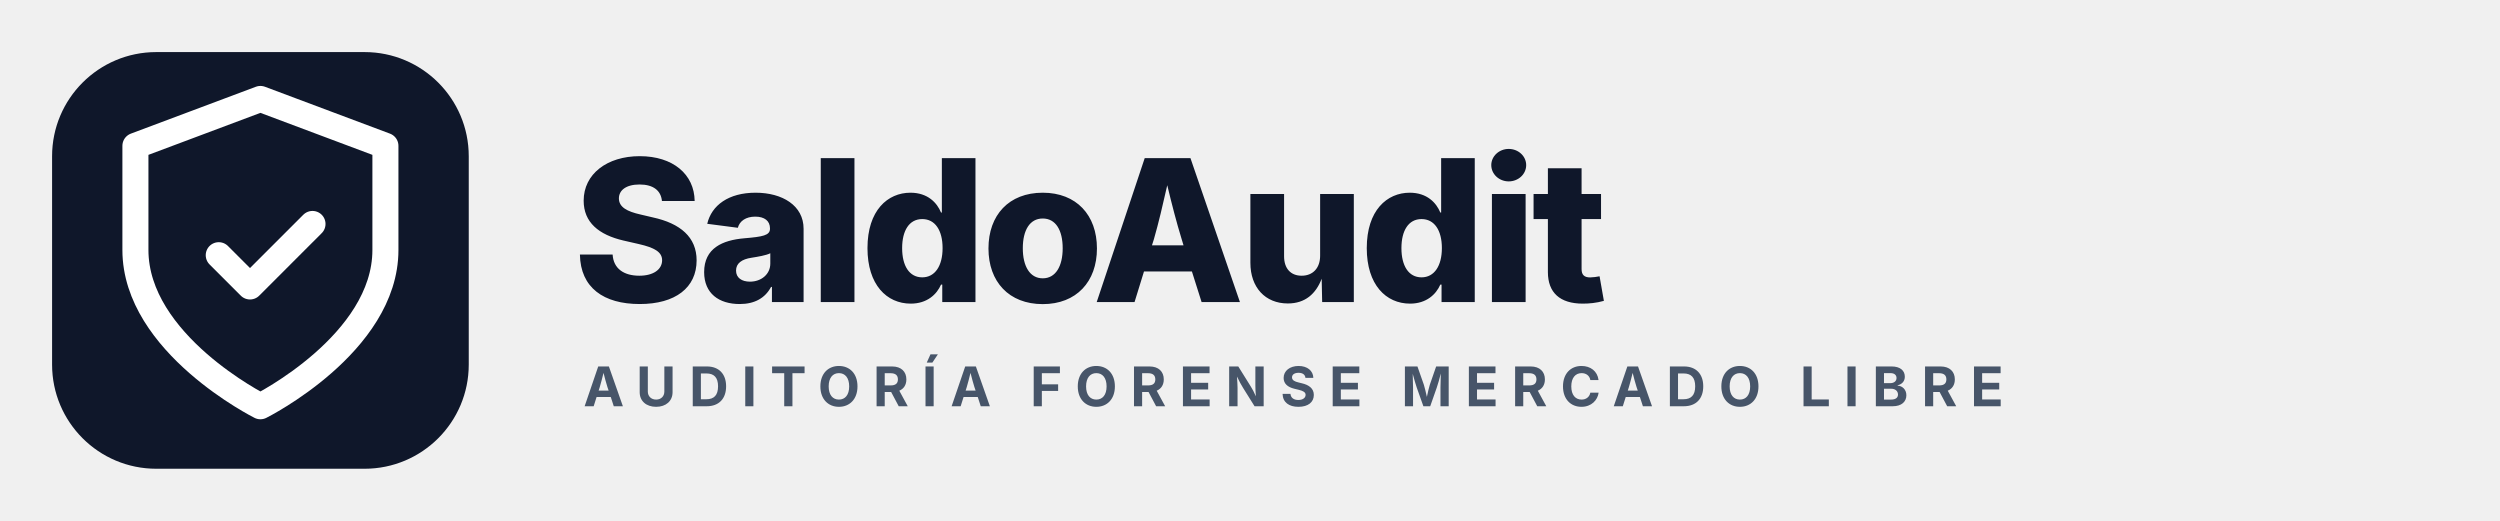
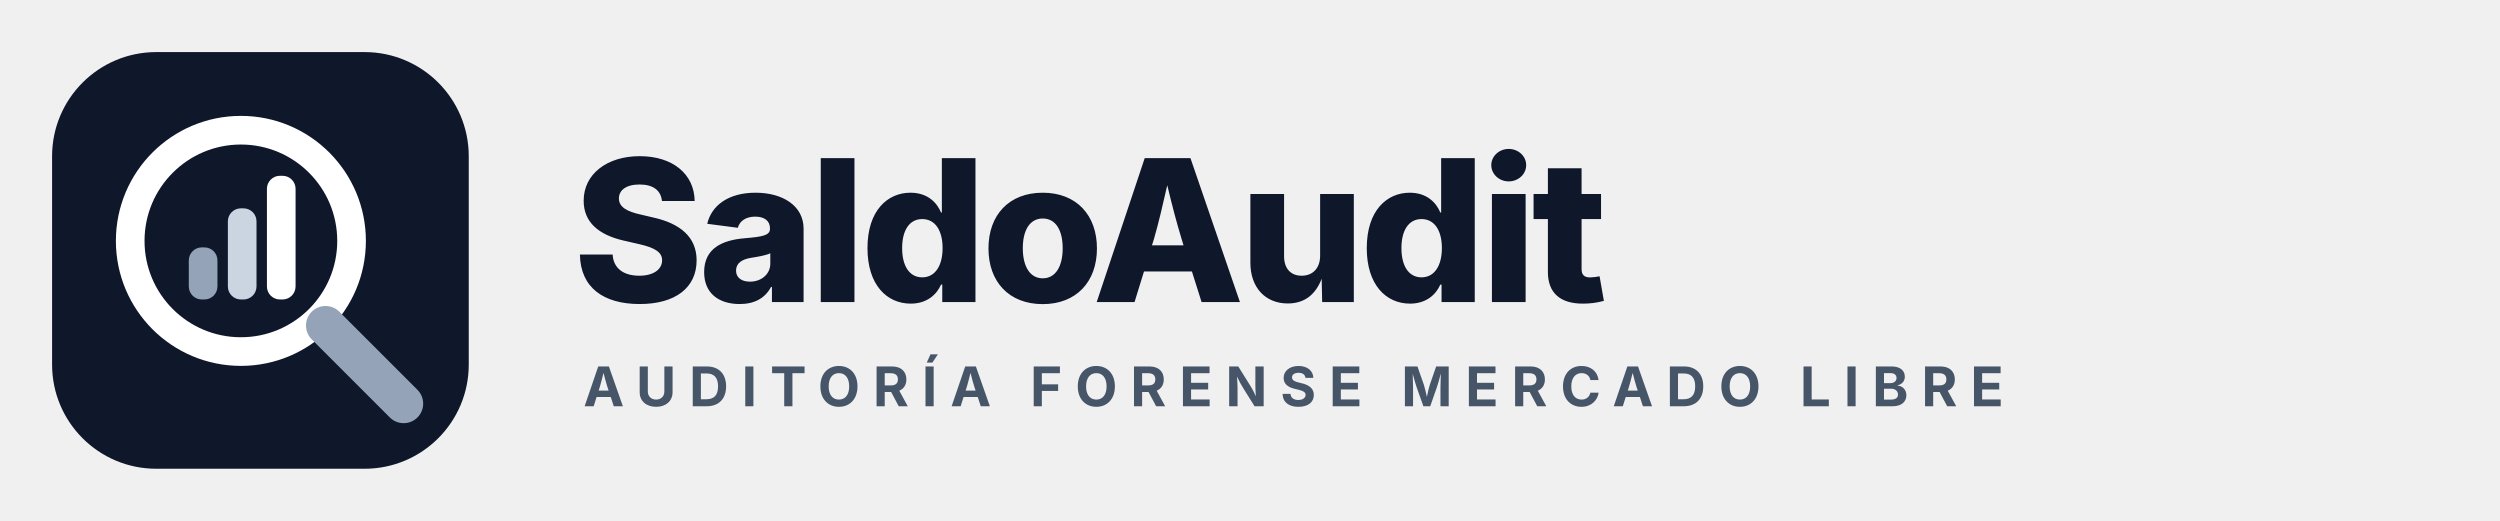
<svg xmlns="http://www.w3.org/2000/svg" viewBox="0 0 480 100" width="480" height="100">
-   <g transform="translate(10, 10)">
-     <rect width="80" height="80" rx="20" fill="#0F172A" />
-     <path d="M40 68s24-12 24-30V18L40 9 16 18v20c0 18 24 30 24 30z" fill="none" stroke="#FFFFFF" stroke-width="5" stroke-linecap="round" stroke-linejoin="round" />
-     <path d="m32 39 6 6 12-12" fill="none" stroke="#FFFFFF" stroke-width="5" stroke-linecap="round" stroke-linejoin="round" />
+   <g transform="translate(10, 10) scale(2.5)">
+     <rect width="32" height="32" rx="8" fill="#0F172A" />
+     <circle cx="14.5" cy="14.5" r="8.5" stroke="#ffffff" stroke-width="2.2" fill="none" />
+     <path d="M21 21L27 27" stroke="#94A3B8" stroke-width="3" stroke-linecap="round" />
+     <rect x="10.5" y="15" width="2.2" height="4" rx="1" fill="#94A3B8" />
+     <rect x="13.5" y="12" width="2.2" height="7" rx="1" fill="#CBD5E1" />
+     <rect x="16.5" y="9.5" width="2.2" height="9.5" rx="1" fill="#ffffff" />
  </g>
  <text x="110" y="58" font-family="'Plus Jakarta Sans', system-ui, -apple-system, sans-serif" font-weight="800" font-size="38" fill="#0F172A" letter-spacing="-1">SaldoAudit</text>
  <text x="112" y="78" font-family="'Inter', system-ui, -apple-system, sans-serif" font-weight="700" font-size="10.5" fill="#475569" letter-spacing="2.5">AUDITORÍA FORENSE MERCADO LIBRE</text>
</svg>
